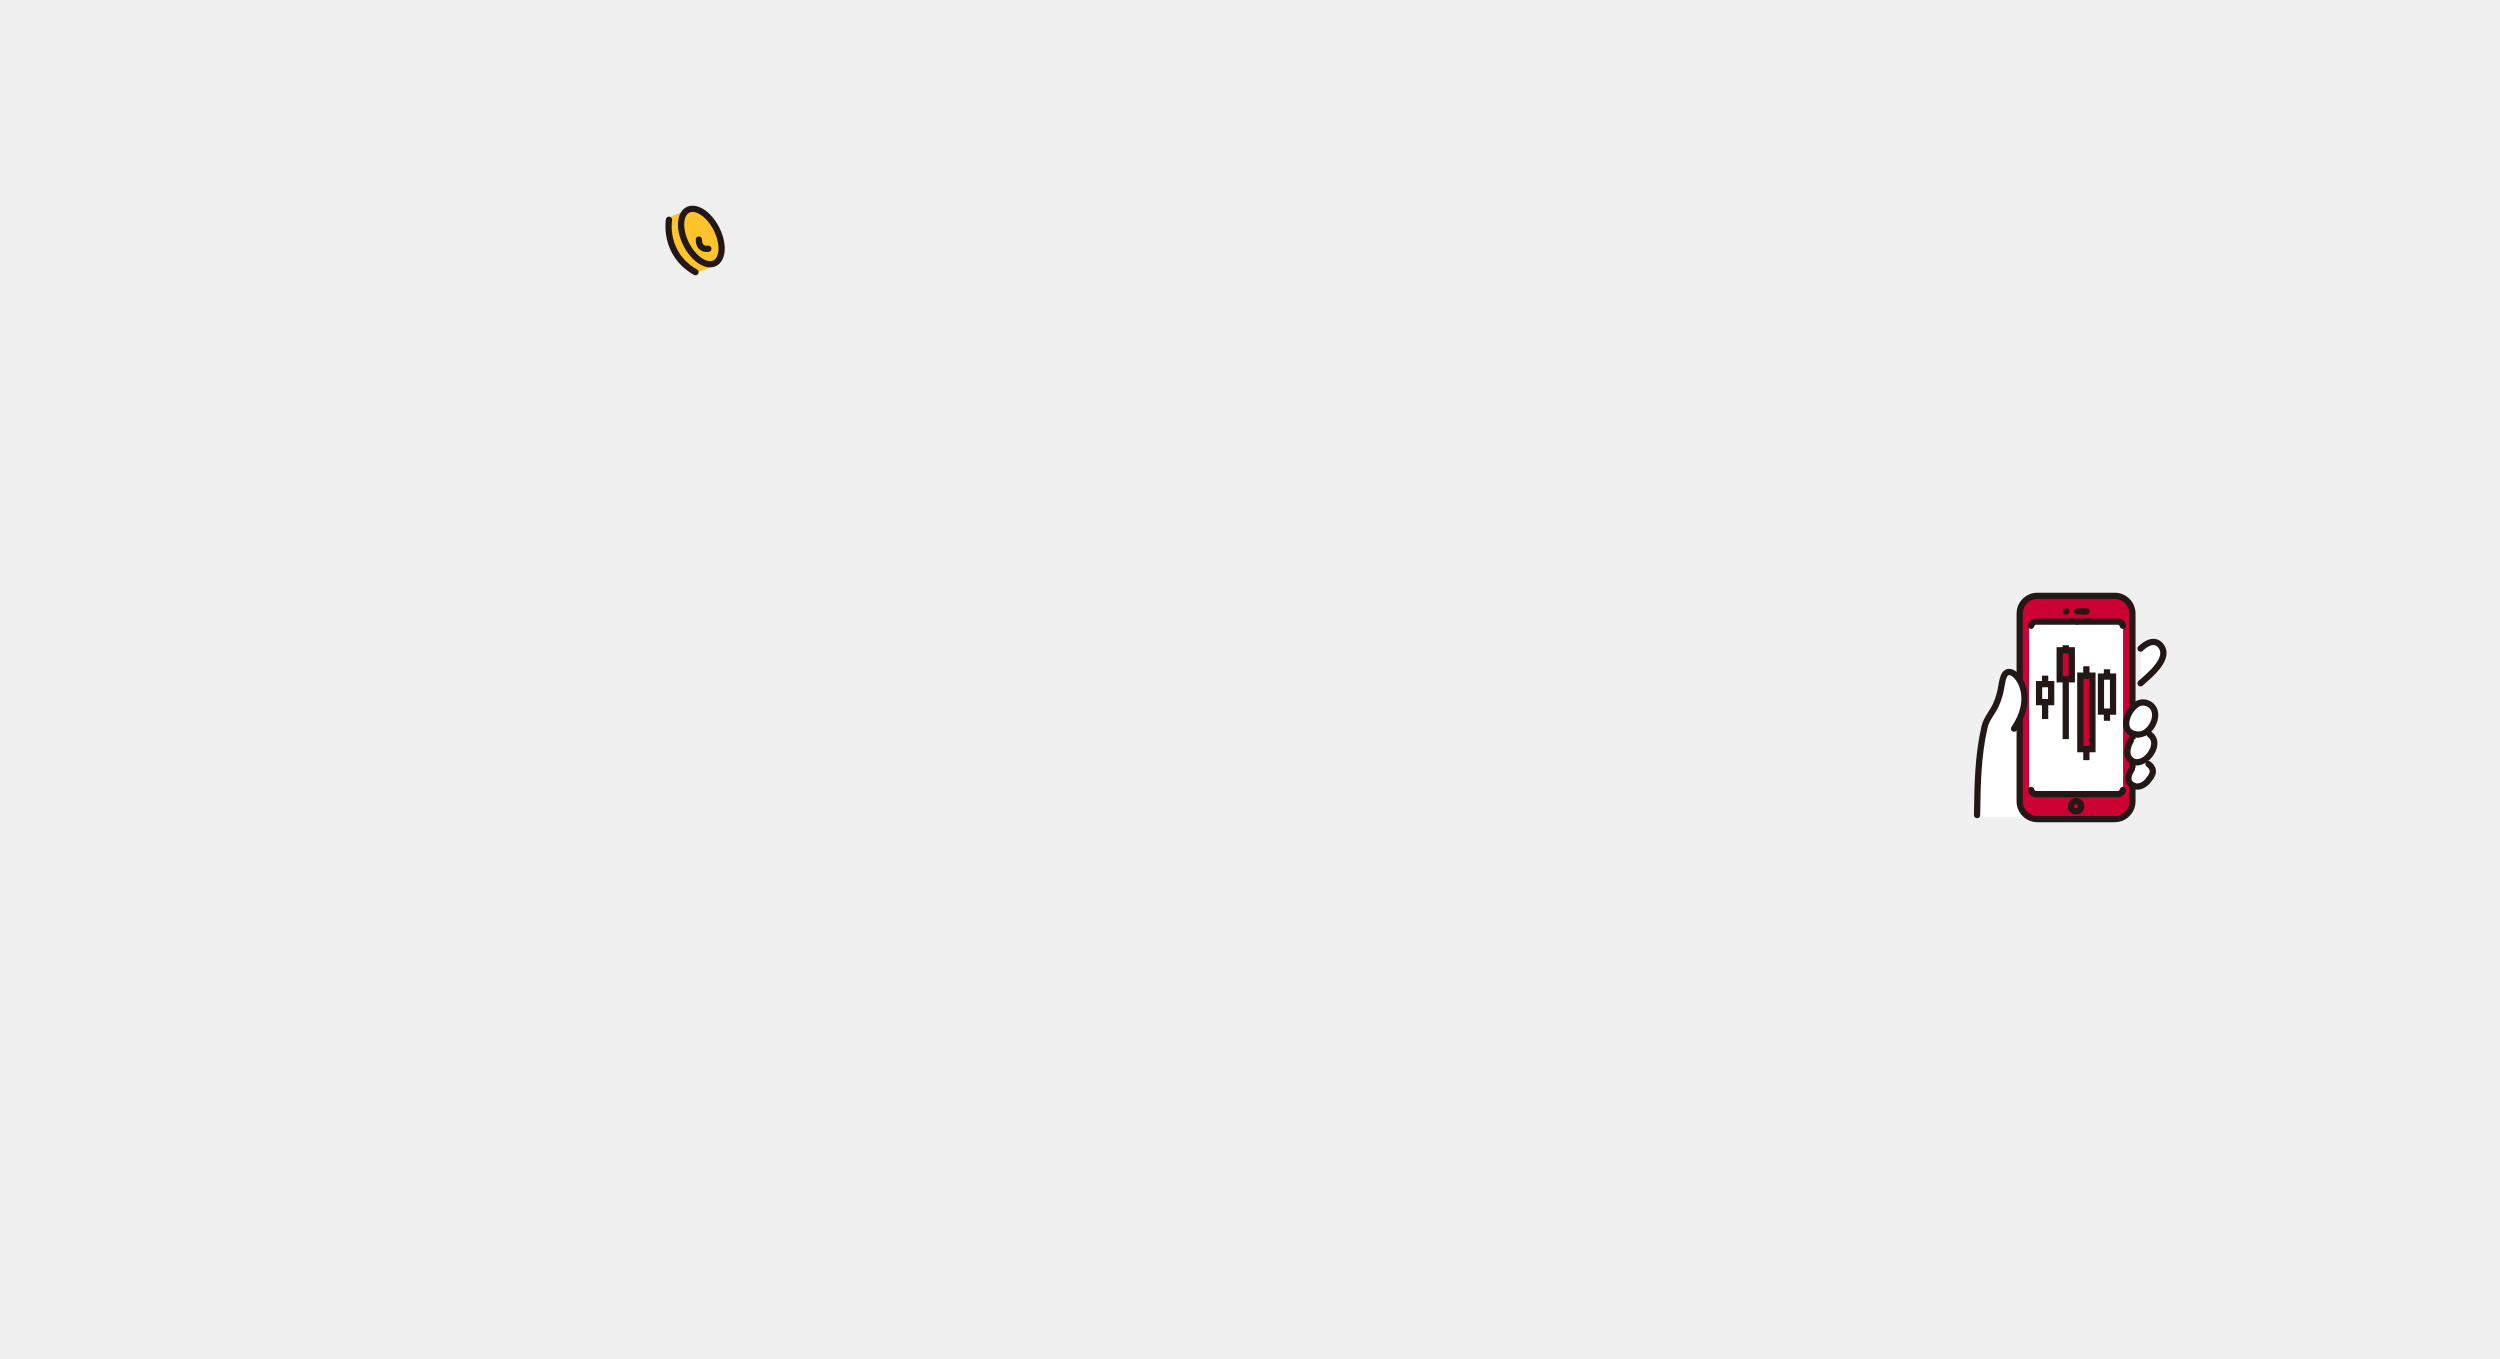
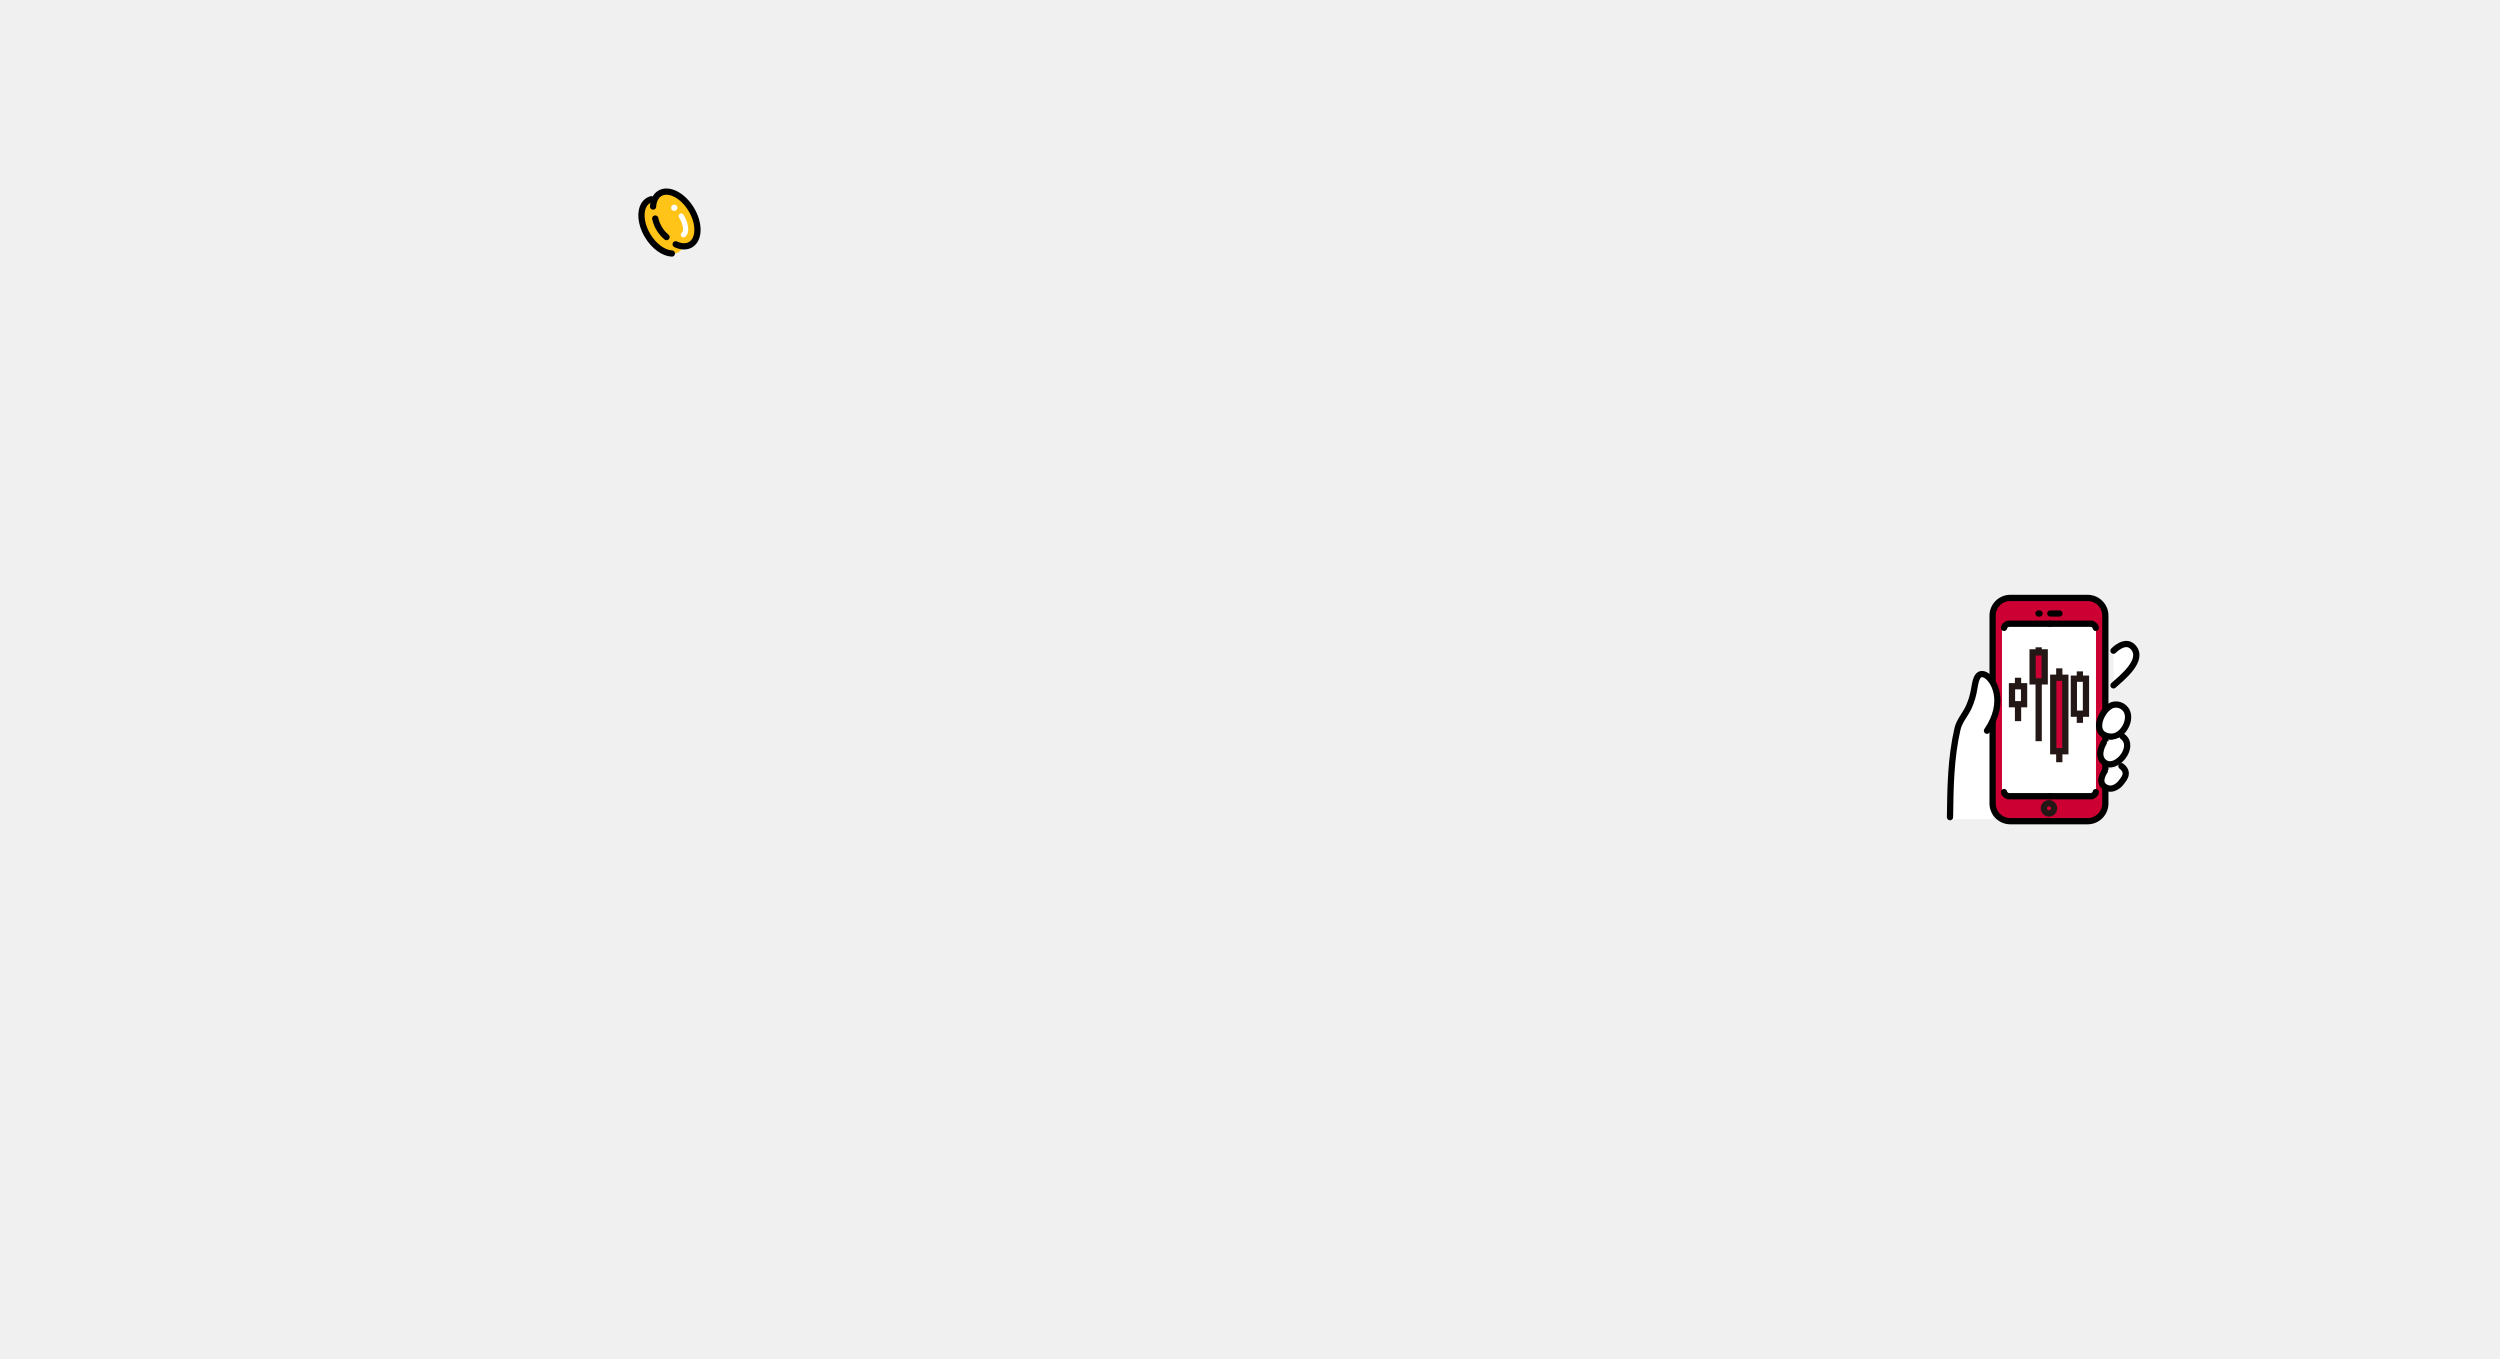
<svg xmlns="http://www.w3.org/2000/svg" width="1200" height="652" viewBox="0 0 1200 652">
-   <g id="グループ_20590" data-name="グループ 20590" transform="translate(-360 -120)">
-     <g id="グループ_20589" data-name="グループ 20589">
-       <g id="グループ_20157" data-name="グループ 20157" transform="matrix(0.719, 0.695, -0.695, 0.719, 391.692, -901.991)">
-         <path id="パス_3557" data-name="パス 3557" d="M921.172,577.994c3.557-9.634,6.792-9.817,6.792-9.817s9.808-4.7,16.6,0,8.262,8.159,7.714,11.772-3.7,8.877-3.7,8.877-8.606,2.7-15.458-.009S923.525,584.641,921.172,577.994Z" transform="translate(70.272 29.461)" fill="#ffc42c" stroke="rgba(0,0,0,0)" stroke-width="1" />
-         <path id="パス_3600" data-name="パス 3600" d="M8.2.454c4.527.251,8.52,6.841,8.919,14.72S14.169,29.237,9.642,28.986,1.122,22.145.723,14.266,3.67.2,8.2.454Z" transform="translate(991.359 606.385) rotate(-65.038)" fill="none" stroke="#231815" stroke-linecap="round" stroke-width="3" />
-         <path id="パス_3558" data-name="パス 3558" d="M928.385,571.56s3.224,3.8,6.347,0" transform="translate(80.241 34.837)" fill="none" stroke="#231815" stroke-linecap="round" stroke-miterlimit="10" stroke-width="3" />
-         <path id="パス_3601" data-name="パス 3601" d="M920.505,572.8s9.284,13.735,26.649,9.245" transform="translate(71.187 36.711)" fill="none" stroke="#231815" stroke-linecap="round" stroke-miterlimit="10" stroke-width="3" />
+   <g id="グループ_20859" data-name="グループ 20859" transform="translate(-373 -139)">
+     <g id="illust" transform="translate(-16013 -2021)">
+       <g id="グループ_20149" data-name="グループ 20149" transform="translate(16183.502 3724.082)">
+         <path id="パス_3619" data-name="パス 3619" d="M1137.625-1240.856H1158.9l2.615-38.471-7.768-6.49" transform="translate(0 70)" fill="#fff" />
+         <rect id="長方形_5711" data-name="長方形 5711" width="54.11" height="107.173" rx="8.504" transform="translate(1158.951 -1277.082)" fill="#c03" stroke="#000" stroke-miterlimit="10" stroke-width="3" />
+         <g id="グループ_20150" data-name="グループ 20150" transform="translate(1 69)">
+           <line id="線_58" data-name="線 58" x2="4.396" transform="translate(1185.628 -1338.606)" fill="none" stroke="#000" stroke-linecap="round" stroke-miterlimit="10" stroke-width="3" />
+           <line id="線_59" data-name="線 59" x2="0.488" transform="translate(1179.988 -1338.606)" fill="none" stroke="#000" stroke-linecap="round" stroke-miterlimit="10" stroke-width="3" />
+         </g>
+         <rect id="長方形_5712" data-name="長方形 5712" width="45.124" height="83.613" rx="2.835" transform="translate(1163.443 -1265.302)" fill="#fff" />
+         <g id="グループ_20151" data-name="グループ 20151" transform="translate(1 69)">
+           <path id="パス_3610" data-name="パス 3610" d="M1185.453-1333.694h-20.129s-1.88.775-1.88,1.991" fill="none" stroke="#000" stroke-linecap="round" stroke-linejoin="round" stroke-width="3" />
+           <path id="パス_3611" data-name="パス 3611" d="M1185.453-1333.694h20.129s1.881.775,1.881,1.991" fill="none" stroke="#000" stroke-linecap="round" stroke-linejoin="round" stroke-width="3" />
+         </g>
+         <g id="グループ_20152" data-name="グループ 20152" transform="translate(1 69)">
+           <path id="パス_3612" data-name="パス 3612" d="M1185.453-1250.91h20.129s1.881-.774,1.881-1.991" fill="none" stroke="#000" stroke-linecap="round" stroke-linejoin="round" stroke-width="3" />
+           <path id="パス_3613" data-name="パス 3613" d="M1185.453-1250.91h-20.129s-1.88-.774-1.88-1.991" fill="none" stroke="#000" stroke-linecap="round" stroke-linejoin="round" stroke-width="3" />
+         </g>
+         <circle id="楕円形_2316" data-name="楕円形 2316" cx="2.459" cy="2.459" r="2.459" transform="translate(1183.547 -1178.547)" fill="none" stroke="#231815" stroke-linecap="round" stroke-linejoin="round" stroke-width="3" />
+         <line id="線_58-2" data-name="線 58" y1="20.847" transform="translate(1171.154 -1238.776)" fill="#ffc42c" stroke="#231815" stroke-miterlimit="10" stroke-width="3" />
+         <line id="線_59-2" data-name="線 59" y1="45.069" transform="translate(1181.055 -1253.375)" fill="#ffc42c" stroke="#231815" stroke-miterlimit="10" stroke-width="3" />
+         <line id="線_60" data-name="線 60" y1="45.069" transform="translate(1190.957 -1243.283)" fill="#ffc42c" stroke="#231815" stroke-miterlimit="10" stroke-width="3" />
+         <line id="線_61" data-name="線 61" y1="24.719" transform="translate(1200.838 -1241.818)" fill="#ffc42c" stroke="#231815" stroke-miterlimit="10" stroke-width="3" />
+         <rect id="長方形_5713" data-name="長方形 5713" width="5.806" height="8.627" transform="translate(1168.25 -1234.685)" fill="#fff" stroke="#231815" stroke-miterlimit="10" stroke-width="3" />
+         <rect id="長方形_5714" data-name="長方形 5714" width="5.806" height="13.926" transform="translate(1178.152 -1250.942)" fill="#c03" stroke="#231815" stroke-miterlimit="10" stroke-width="3" />
+         <rect id="長方形_5715" data-name="長方形 5715" width="5.806" height="35.288" transform="translate(1188.055 -1238.776)" fill="#c03" stroke="#231815" stroke-miterlimit="10" stroke-width="3" />
+         <rect id="長方形_5716" data-name="長方形 5716" width="5.806" height="16.81" transform="translate(1197.955 -1238.324)" fill="#fff" stroke="#231815" stroke-miterlimit="10" stroke-width="3" />
+         <path id="パス_3620" data-name="パス 3620" d="M1137.5-1240.856c.179-14.294.375-28.274,3.568-42.265.93-4.076,3.92-7.059,5.556-10.823a34.554,34.554,0,0,0,2.489-8.46c.5-2.489.995-8.627,5.143-6.8s10.617,12.774.995,26.875" transform="translate(1 69)" fill="#fff" stroke="#000" stroke-linecap="round" stroke-miterlimit="10" stroke-width="3" />
+         <path id="パス_3621" data-name="パス 3621" d="M1215.977-1320.743s5.475-5.806,9.291-1.824c5.919,6.176-5.437,14.958-9.291,18.461" transform="translate(1 69)" fill="#fff" stroke="#000" stroke-linecap="round" stroke-miterlimit="10" stroke-width="3" />
+         <path id="パス_3622" data-name="パス 3622" d="M1210.933-1290.577a10.52,10.52,0,0,1,3.952-3.866,5.818,5.818,0,0,1,6.221,1.078c4.377,3.891.416,12.584-4.843,13.749-2.012.446-5.053-.242-6.273-1.971C1208.282-1284.008,1209.126-1287.7,1210.933-1290.577Z" transform="translate(1 69)" fill="#fff" stroke="#000" stroke-linecap="round" stroke-miterlimit="10" stroke-width="3" />
+         <path id="パス_3623" data-name="パス 3623" d="M1211.318-1276.61s-3.816,5.973,0,9.292c5.575,4.846,15.629-7.248,9.123-12.165" transform="translate(1 69)" fill="#fff" stroke="#000" stroke-linecap="round" stroke-miterlimit="10" stroke-width="3" />
+         <path id="パス_3624" data-name="パス 3624" d="M1211.816-1263.005s-3.816,5.142,0,7.631,7.3-1.252,7.963-2.285,4.313-4.351,0-7.669" transform="translate(1 69)" fill="#fff" stroke="#000" stroke-linecap="round" stroke-miterlimit="10" stroke-width="3" />
      </g>
-       <g id="illust" transform="translate(-16013 -2041)">
-         <g id="グループ_20149" data-name="グループ 20149" transform="translate(16183.502 3724.082)">
-           <path id="パス_3619" data-name="パス 3619" d="M1137.625-1240.856H1158.9l2.615-38.471-7.768-6.49" transform="translate(0 70)" fill="#fff" />
-           <rect id="長方形_5711" data-name="長方形 5711" width="54.11" height="107.173" rx="8.504" transform="translate(1158.951 -1277.082)" fill="#c03" stroke="#231815" stroke-miterlimit="10" stroke-width="3" />
-           <g id="グループ_20150" data-name="グループ 20150" transform="translate(1 69)">
-             <line id="線_58" data-name="線 58" x2="4.396" transform="translate(1185.628 -1338.606)" fill="none" stroke="#231815" stroke-linecap="round" stroke-miterlimit="10" stroke-width="3" />
-             <line id="線_59" data-name="線 59" x2="0.488" transform="translate(1179.988 -1338.606)" fill="none" stroke="#231815" stroke-linecap="round" stroke-miterlimit="10" stroke-width="3" />
-           </g>
-           <rect id="長方形_5712" data-name="長方形 5712" width="45.124" height="83.613" rx="2.835" transform="translate(1163.443 -1265.302)" fill="#fff" />
-           <g id="グループ_20151" data-name="グループ 20151" transform="translate(1 69)">
-             <path id="パス_3610" data-name="パス 3610" d="M1185.453-1333.694h-20.129s-1.88.775-1.88,1.991" fill="none" stroke="#231815" stroke-linecap="round" stroke-linejoin="round" stroke-width="3" />
-             <path id="パス_3611" data-name="パス 3611" d="M1185.453-1333.694h20.129s1.881.775,1.881,1.991" fill="none" stroke="#231815" stroke-linecap="round" stroke-linejoin="round" stroke-width="3" />
-           </g>
-           <g id="グループ_20152" data-name="グループ 20152" transform="translate(1 69)">
-             <path id="パス_3612" data-name="パス 3612" d="M1185.453-1250.91h20.129s1.881-.774,1.881-1.991" fill="none" stroke="#231815" stroke-linecap="round" stroke-linejoin="round" stroke-width="3" />
-             <path id="パス_3613" data-name="パス 3613" d="M1185.453-1250.91h-20.129s-1.88-.774-1.88-1.991" fill="none" stroke="#231815" stroke-linecap="round" stroke-linejoin="round" stroke-width="3" />
-           </g>
-           <circle id="楕円形_2316" data-name="楕円形 2316" cx="2.459" cy="2.459" r="2.459" transform="translate(1183.547 -1178.547)" fill="none" stroke="#231815" stroke-linecap="round" stroke-linejoin="round" stroke-width="3" />
-           <line id="線_58-2" data-name="線 58" y1="20.847" transform="translate(1171.154 -1238.776)" fill="#ffc42c" stroke="#231815" stroke-miterlimit="10" stroke-width="3" />
-           <line id="線_59-2" data-name="線 59" y1="45.069" transform="translate(1181.055 -1253.375)" fill="#ffc42c" stroke="#231815" stroke-miterlimit="10" stroke-width="3" />
-           <line id="線_60" data-name="線 60" y1="45.069" transform="translate(1190.957 -1243.283)" fill="#ffc42c" stroke="#231815" stroke-miterlimit="10" stroke-width="3" />
-           <line id="線_61" data-name="線 61" y1="24.719" transform="translate(1200.838 -1241.818)" fill="#ffc42c" stroke="#231815" stroke-miterlimit="10" stroke-width="3" />
-           <rect id="長方形_5713" data-name="長方形 5713" width="5.806" height="8.627" transform="translate(1168.25 -1234.685)" fill="#fff" stroke="#231815" stroke-miterlimit="10" stroke-width="3" />
-           <rect id="長方形_5714" data-name="長方形 5714" width="5.806" height="13.926" transform="translate(1178.152 -1250.942)" fill="#c03" stroke="#231815" stroke-miterlimit="10" stroke-width="3" />
-           <rect id="長方形_5715" data-name="長方形 5715" width="5.806" height="35.288" transform="translate(1188.055 -1238.776)" fill="#c03" stroke="#231815" stroke-miterlimit="10" stroke-width="3" />
-           <rect id="長方形_5716" data-name="長方形 5716" width="5.806" height="16.81" transform="translate(1197.955 -1238.324)" fill="#fff" stroke="#231815" stroke-miterlimit="10" stroke-width="3" />
-           <path id="パス_3620" data-name="パス 3620" d="M1137.5-1240.856c.179-14.294.375-28.274,3.568-42.265.93-4.076,3.92-7.059,5.556-10.823a34.554,34.554,0,0,0,2.489-8.46c.5-2.489.995-8.627,5.143-6.8s10.617,12.774.995,26.875" transform="translate(1 69)" fill="#fff" stroke="#231815" stroke-linecap="round" stroke-miterlimit="10" stroke-width="3" />
-           <path id="パス_3621" data-name="パス 3621" d="M1215.977-1320.743s5.475-5.806,9.291-1.824c5.919,6.176-5.437,14.958-9.291,18.461" transform="translate(1 69)" fill="#fff" stroke="#231815" stroke-linecap="round" stroke-miterlimit="10" stroke-width="3" />
-           <path id="パス_3622" data-name="パス 3622" d="M1210.933-1290.577a10.52,10.52,0,0,1,3.952-3.866,5.818,5.818,0,0,1,6.221,1.078c4.377,3.891.416,12.584-4.843,13.749-2.012.446-5.053-.242-6.273-1.971C1208.282-1284.008,1209.126-1287.7,1210.933-1290.577Z" transform="translate(1 69)" fill="#fff" stroke="#231815" stroke-linecap="round" stroke-miterlimit="10" stroke-width="3" />
-           <path id="パス_3623" data-name="パス 3623" d="M1211.318-1276.61s-3.816,5.973,0,9.292c5.575,4.846,15.629-7.248,9.123-12.165" transform="translate(1 69)" fill="#fff" stroke="#231815" stroke-linecap="round" stroke-miterlimit="10" stroke-width="3" />
-           <path id="パス_3624" data-name="パス 3624" d="M1211.816-1263.005s-3.816,5.142,0,7.631,7.3-1.252,7.963-2.285,4.313-4.351,0-7.669" transform="translate(1 69)" fill="#fff" stroke="#231815" stroke-linecap="round" stroke-miterlimit="10" stroke-width="3" />
+     </g>
+     <g id="グループ_20706" data-name="グループ 20706" transform="translate(371.09 48.704) rotate(20)">
+       <g id="グループ_20620" data-name="グループ 20620" transform="translate(352.116 56.123)">
+         <g id="グループ_20619" data-name="グループ 20619">
+           <ellipse id="楕円形_2390" data-name="楕円形 2390" cx="8.962" cy="14.351" rx="8.962" ry="14.351" transform="translate(4.288 13.942) rotate(-51.061)" fill="#ffc417" />
+           <ellipse id="楕円形_2391" data-name="楕円形 2391" cx="8.962" cy="14.351" rx="8.962" ry="14.351" transform="translate(0 19.393) rotate(-51.061)" fill="#ffc417" />
+           <path id="パス_4081" data-name="パス 4081" d="M370.083,78.3a16.091,16.091,0,0,1-8.123-6.515" transform="translate(-349.97 -52.709)" fill="none" stroke="#000" stroke-linecap="round" stroke-linejoin="round" stroke-width="3" />
+           <path id="パス_4082" data-name="パス 4082" d="M359.622,69.327c-.81-2.7-.582-5.245.881-7.055,3.111-3.85,10.629-2.933,16.795,2.049s8.64,12.14,5.528,15.99c-1.48,1.833-3.96,2.586-6.817,2.334" transform="translate(-350.581 -55.301)" fill="none" stroke="#000" stroke-linecap="round" stroke-linejoin="round" stroke-width="3" />
+           <path id="パス_4084" data-name="パス 4084" d="M376.53,86.27c-3.719,1.181-9.151-.262-13.809-4.027-6.164-4.98-8.64-12.14-5.53-15.99a5.729,5.729,0,0,1,1.145-1.074" transform="translate(-351.303 -54.149)" fill="none" stroke="#000" stroke-linecap="round" stroke-linejoin="round" stroke-width="3" />
+           <path id="パス_4238" data-name="パス 4238" d="M371.668,66.925C375.2,69.776,377,73.4,375.7,75.01" transform="translate(-348.355 -53.247)" fill="none" stroke="#fff" stroke-linecap="round" stroke-linejoin="round" stroke-width="2.5" />
+           <ellipse id="楕円形_2441" data-name="楕円形 2441" cx="1.51" cy="1.51" rx="1.51" ry="1.51" transform="translate(17.269 9.599)" fill="#fff" />
        </g>
      </g>
    </g>
-     <rect id="長方形_5915" data-name="長方形 5915" width="1200" height="652" transform="translate(360 120)" fill="none" />
+     <rect id="しかく" width="1200" height="652" transform="translate(373 139)" fill="none" />
  </g>
</svg>
